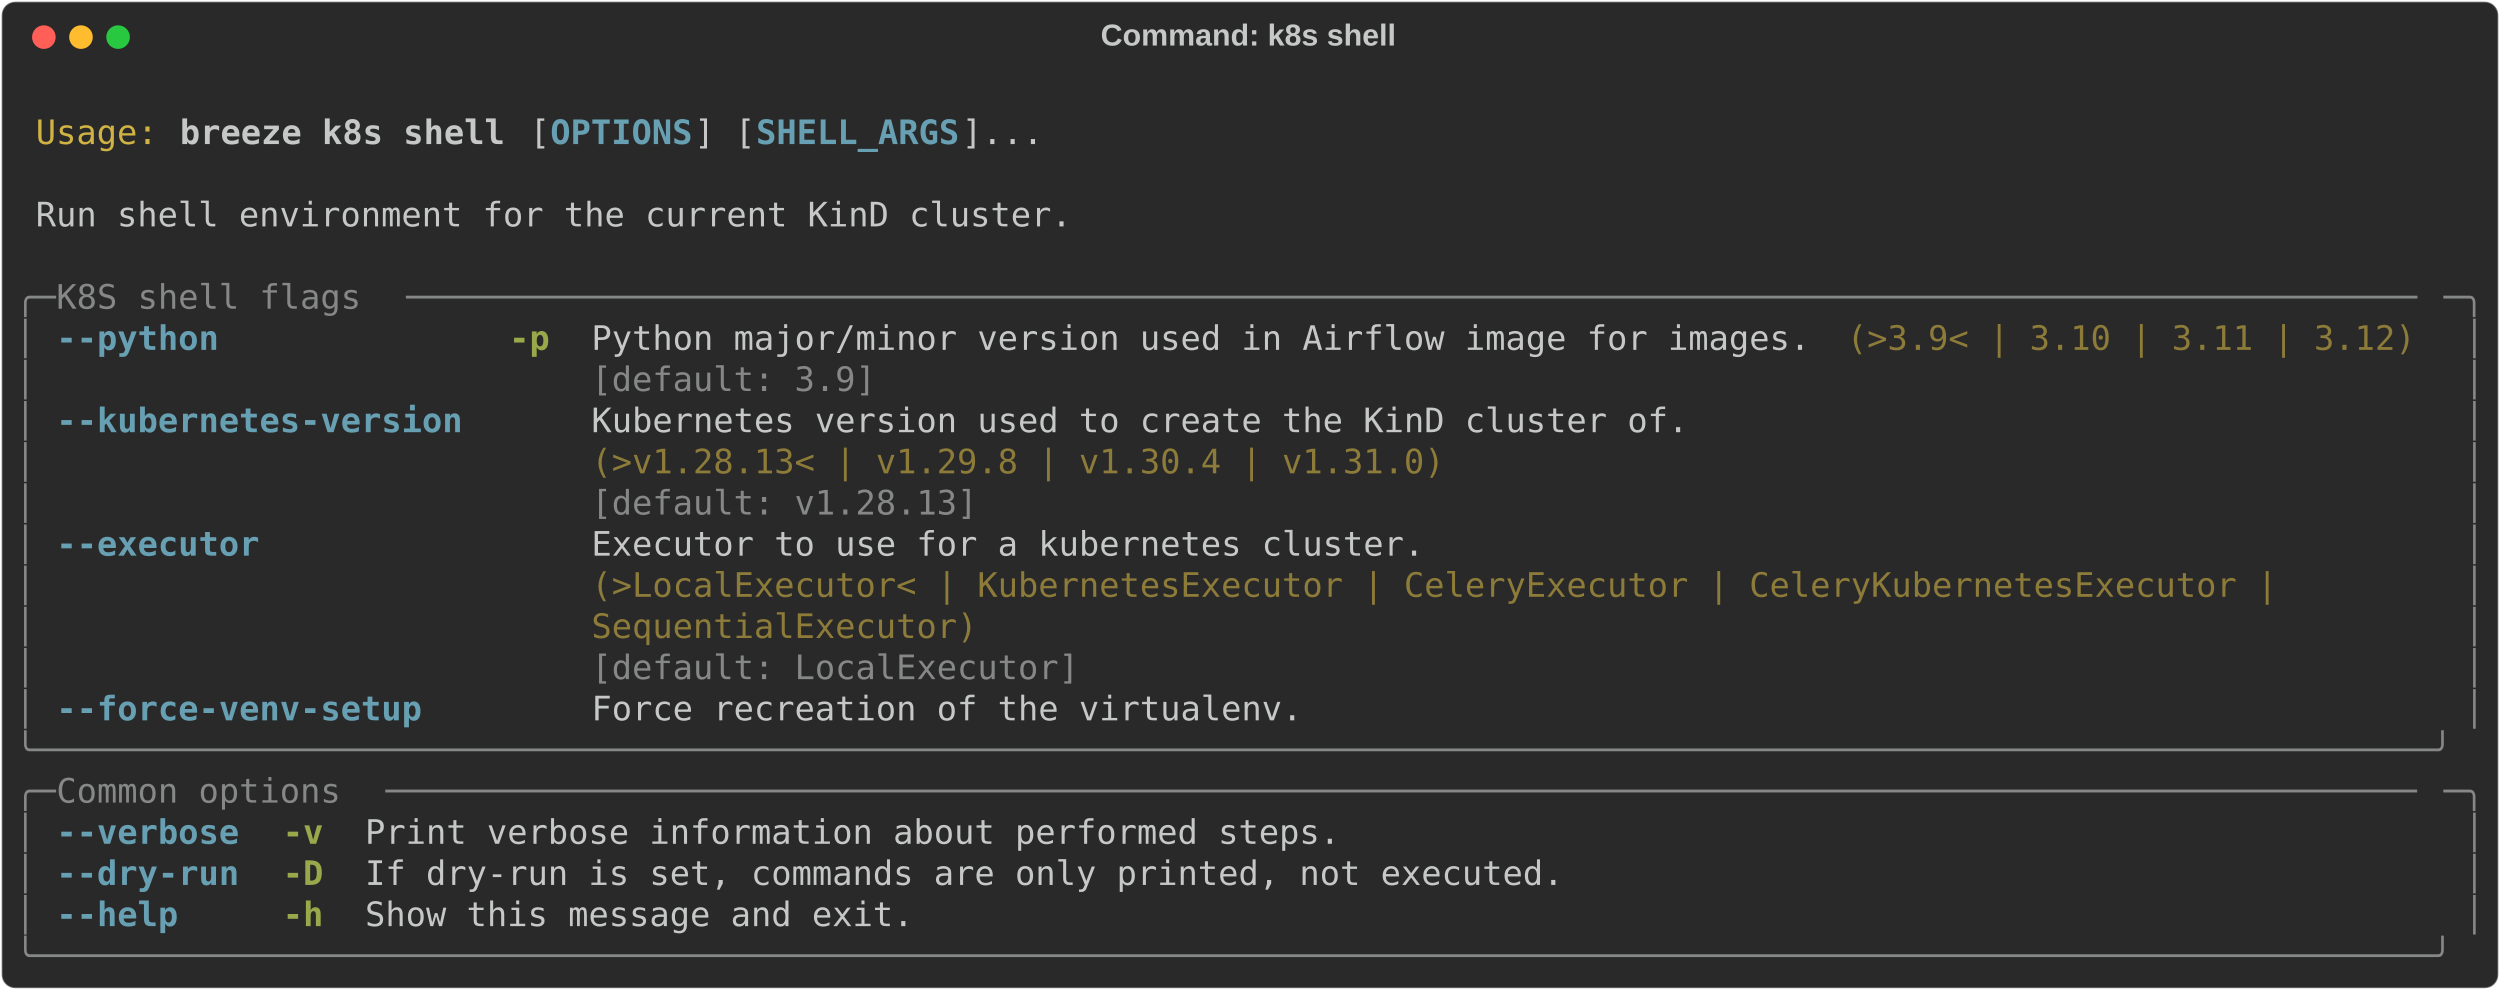
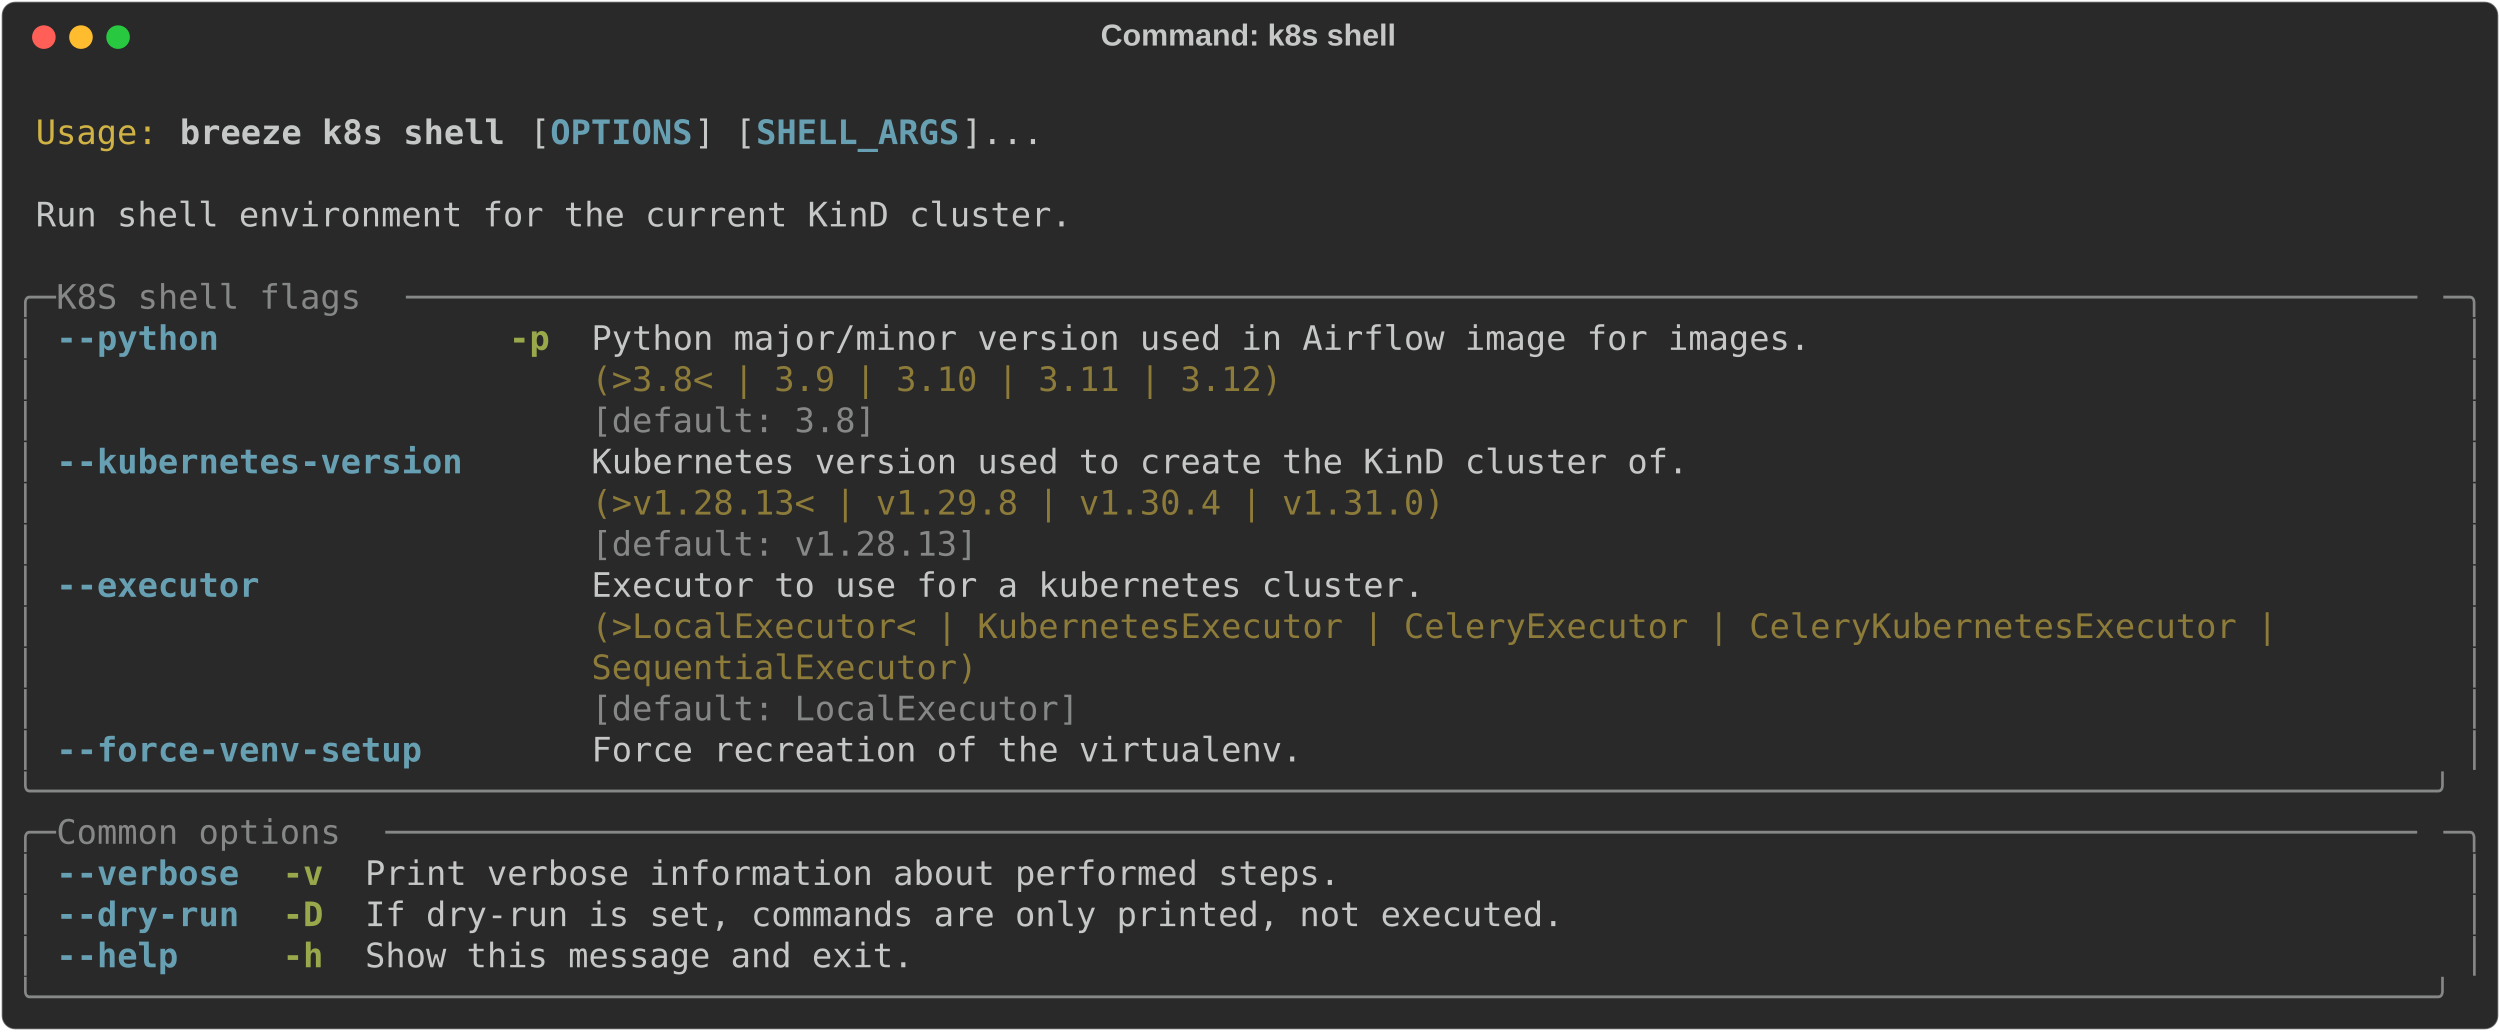
- <svg xmlns="http://www.w3.org/2000/svg" class="rich-terminal" viewBox="0 0 1482 586.8">
+ <svg xmlns="http://www.w3.org/2000/svg" class="rich-terminal" viewBox="0 0 1482 611.2">
  <style>

    @font-face {
        font-family: "Fira Code";
        src: local("FiraCode-Regular"),
                url("https://cdnjs.cloudflare.com/ajax/libs/firacode/6.2.0/woff2/FiraCode-Regular.woff2") format("woff2"),
                url("https://cdnjs.cloudflare.com/ajax/libs/firacode/6.2.0/woff/FiraCode-Regular.woff") format("woff");
        font-style: normal;
        font-weight: 400;
    }
    @font-face {
        font-family: "Fira Code";
        src: local("FiraCode-Bold"),
                url("https://cdnjs.cloudflare.com/ajax/libs/firacode/6.2.0/woff2/FiraCode-Bold.woff2") format("woff2"),
                url("https://cdnjs.cloudflare.com/ajax/libs/firacode/6.2.0/woff/FiraCode-Bold.woff") format("woff");
        font-style: bold;
        font-weight: 700;
    }

    .breeze-k8s-shell-matrix {
        font-family: Fira Code, monospace;
        font-size: 20px;
        line-height: 24.4px;
        font-variant-east-asian: full-width;
    }

    .breeze-k8s-shell-title {
        font-size: 18px;
        font-weight: bold;
        font-family: arial;
    }

    .breeze-k8s-shell-r1 { fill: #c5c8c6 }
.breeze-k8s-shell-r2 { fill: #d0b344 }
.breeze-k8s-shell-r3 { fill: #c5c8c6;font-weight: bold }
.breeze-k8s-shell-r4 { fill: #68a0b3;font-weight: bold }
.breeze-k8s-shell-r5 { fill: #868887 }
.breeze-k8s-shell-r6 { fill: #98a84b;font-weight: bold }
.breeze-k8s-shell-r7 { fill: #8d7b39 }
    </style>
  <defs>
    <clipPath id="breeze-k8s-shell-clip-terminal">
-       <rect x="0" y="0" width="1463.0" height="535.8" />
+       <rect x="0" y="0" width="1463.0" height="560.2" />
    </clipPath>
    <clipPath id="breeze-k8s-shell-line-0">
      <rect x="0" y="1.5" width="1464" height="24.65" />
    </clipPath>
    <clipPath id="breeze-k8s-shell-line-1">
      <rect x="0" y="25.9" width="1464" height="24.65" />
    </clipPath>
    <clipPath id="breeze-k8s-shell-line-2">
      <rect x="0" y="50.3" width="1464" height="24.65" />
    </clipPath>
    <clipPath id="breeze-k8s-shell-line-3">
      <rect x="0" y="74.7" width="1464" height="24.65" />
    </clipPath>
    <clipPath id="breeze-k8s-shell-line-4">
      <rect x="0" y="99.1" width="1464" height="24.65" />
    </clipPath>
    <clipPath id="breeze-k8s-shell-line-5">
      <rect x="0" y="123.5" width="1464" height="24.65" />
    </clipPath>
    <clipPath id="breeze-k8s-shell-line-6">
      <rect x="0" y="147.9" width="1464" height="24.65" />
    </clipPath>
    <clipPath id="breeze-k8s-shell-line-7">
      <rect x="0" y="172.3" width="1464" height="24.65" />
    </clipPath>
    <clipPath id="breeze-k8s-shell-line-8">
      <rect x="0" y="196.7" width="1464" height="24.65" />
    </clipPath>
    <clipPath id="breeze-k8s-shell-line-9">
      <rect x="0" y="221.1" width="1464" height="24.65" />
    </clipPath>
    <clipPath id="breeze-k8s-shell-line-10">
      <rect x="0" y="245.5" width="1464" height="24.65" />
    </clipPath>
    <clipPath id="breeze-k8s-shell-line-11">
      <rect x="0" y="269.9" width="1464" height="24.65" />
    </clipPath>
    <clipPath id="breeze-k8s-shell-line-12">
      <rect x="0" y="294.3" width="1464" height="24.65" />
    </clipPath>
    <clipPath id="breeze-k8s-shell-line-13">
      <rect x="0" y="318.7" width="1464" height="24.65" />
    </clipPath>
    <clipPath id="breeze-k8s-shell-line-14">
      <rect x="0" y="343.1" width="1464" height="24.65" />
    </clipPath>
    <clipPath id="breeze-k8s-shell-line-15">
      <rect x="0" y="367.5" width="1464" height="24.65" />
    </clipPath>
    <clipPath id="breeze-k8s-shell-line-16">
      <rect x="0" y="391.9" width="1464" height="24.65" />
    </clipPath>
    <clipPath id="breeze-k8s-shell-line-17">
      <rect x="0" y="416.3" width="1464" height="24.65" />
    </clipPath>
    <clipPath id="breeze-k8s-shell-line-18">
      <rect x="0" y="440.7" width="1464" height="24.65" />
    </clipPath>
    <clipPath id="breeze-k8s-shell-line-19">
      <rect x="0" y="465.1" width="1464" height="24.65" />
    </clipPath>
    <clipPath id="breeze-k8s-shell-line-20">
      <rect x="0" y="489.5" width="1464" height="24.65" />
    </clipPath>
+     <clipPath id="breeze-k8s-shell-line-21">
+       <rect x="0" y="513.9" width="1464" height="24.65" />
+     </clipPath>
  </defs>
-   <rect fill="#292929" stroke="rgba(255,255,255,0.35)" stroke-width="1" x="1" y="1" width="1480" height="584.8" rx="8" />
+   <rect fill="#292929" stroke="rgba(255,255,255,0.35)" stroke-width="1" x="1" y="1" width="1480" height="609.2" rx="8" />
  <text class="breeze-k8s-shell-title" fill="#c5c8c6" text-anchor="middle" x="740" y="27">Command: k8s shell</text>
  <g transform="translate(26,22)">
    <circle cx="0" cy="0" r="7" fill="#ff5f57" />
    <circle cx="22" cy="0" r="7" fill="#febc2e" />
    <circle cx="44" cy="0" r="7" fill="#28c840" />
  </g>
  <g transform="translate(9, 41)" clip-path="url(#breeze-k8s-shell-clip-terminal)">
    <g class="breeze-k8s-shell-matrix">
      <text class="breeze-k8s-shell-r1" x="1464" y="20" textLength="12.2" clip-path="url(#breeze-k8s-shell-line-0)">
</text>
      <text class="breeze-k8s-shell-r2" x="12.2" y="44.4" textLength="73.2" clip-path="url(#breeze-k8s-shell-line-1)">Usage:</text>
      <text class="breeze-k8s-shell-r3" x="97.6" y="44.4" textLength="195.2" clip-path="url(#breeze-k8s-shell-line-1)">breeze k8s shell</text>
      <text class="breeze-k8s-shell-r1" x="305" y="44.4" textLength="12.2" clip-path="url(#breeze-k8s-shell-line-1)">[</text>
      <text class="breeze-k8s-shell-r4" x="317.2" y="44.4" textLength="85.4" clip-path="url(#breeze-k8s-shell-line-1)">OPTIONS</text>
      <text class="breeze-k8s-shell-r1" x="402.6" y="44.4" textLength="36.6" clip-path="url(#breeze-k8s-shell-line-1)">] [</text>
      <text class="breeze-k8s-shell-r4" x="439.2" y="44.4" textLength="122" clip-path="url(#breeze-k8s-shell-line-1)">SHELL_ARGS</text>
      <text class="breeze-k8s-shell-r1" x="561.2" y="44.4" textLength="48.8" clip-path="url(#breeze-k8s-shell-line-1)">]...</text>
      <text class="breeze-k8s-shell-r1" x="1464" y="44.4" textLength="12.2" clip-path="url(#breeze-k8s-shell-line-1)">
</text>
      <text class="breeze-k8s-shell-r1" x="1464" y="68.8" textLength="12.2" clip-path="url(#breeze-k8s-shell-line-2)">
</text>
      <text class="breeze-k8s-shell-r1" x="12.2" y="93.2" textLength="622.2" clip-path="url(#breeze-k8s-shell-line-3)">Run shell environment for the current KinD cluster.</text>
      <text class="breeze-k8s-shell-r1" x="1464" y="93.2" textLength="12.2" clip-path="url(#breeze-k8s-shell-line-3)">
</text>
      <text class="breeze-k8s-shell-r1" x="1464" y="117.6" textLength="12.2" clip-path="url(#breeze-k8s-shell-line-4)">
</text>
      <text class="breeze-k8s-shell-r5" x="0" y="142" textLength="24.4" clip-path="url(#breeze-k8s-shell-line-5)">╭─</text>
      <text class="breeze-k8s-shell-r5" x="24.4" y="142" textLength="207.4" clip-path="url(#breeze-k8s-shell-line-5)"> K8S shell flags </text>
      <text class="breeze-k8s-shell-r5" x="231.8" y="142" textLength="1207.8" clip-path="url(#breeze-k8s-shell-line-5)">───────────────────────────────────────────────────────────────────────────────────────────────────</text>
      <text class="breeze-k8s-shell-r5" x="1439.6" y="142" textLength="24.4" clip-path="url(#breeze-k8s-shell-line-5)">─╮</text>
      <text class="breeze-k8s-shell-r1" x="1464" y="142" textLength="12.2" clip-path="url(#breeze-k8s-shell-line-5)">
</text>
      <text class="breeze-k8s-shell-r5" x="0" y="166.4" textLength="12.2" clip-path="url(#breeze-k8s-shell-line-6)">│</text>
      <text class="breeze-k8s-shell-r4" x="24.4" y="166.4" textLength="97.6" clip-path="url(#breeze-k8s-shell-line-6)">--python</text>
      <text class="breeze-k8s-shell-r6" x="292.8" y="166.4" textLength="24.4" clip-path="url(#breeze-k8s-shell-line-6)">-p</text>
      <text class="breeze-k8s-shell-r1" x="341.6" y="166.4" textLength="732" clip-path="url(#breeze-k8s-shell-line-6)">Python major/minor version used in Airflow image for images.</text>
-       <text class="breeze-k8s-shell-r7" x="1085.8" y="166.4" textLength="341.6" clip-path="url(#breeze-k8s-shell-line-6)">(&gt;3.9&lt; | 3.10 | 3.11 | 3.12)</text>
      <text class="breeze-k8s-shell-r5" x="1451.8" y="166.4" textLength="12.2" clip-path="url(#breeze-k8s-shell-line-6)">│</text>
      <text class="breeze-k8s-shell-r1" x="1464" y="166.4" textLength="12.2" clip-path="url(#breeze-k8s-shell-line-6)">
</text>
      <text class="breeze-k8s-shell-r5" x="0" y="190.8" textLength="12.2" clip-path="url(#breeze-k8s-shell-line-7)">│</text>
-       <text class="breeze-k8s-shell-r5" x="341.6" y="190.8" textLength="732" clip-path="url(#breeze-k8s-shell-line-7)">[default: 3.9]                                              </text>
+       <text class="breeze-k8s-shell-r7" x="341.6" y="190.8" textLength="732" clip-path="url(#breeze-k8s-shell-line-7)">(&gt;3.8&lt; | 3.9 | 3.10 | 3.11 | 3.12)                          </text>
      <text class="breeze-k8s-shell-r5" x="1451.8" y="190.8" textLength="12.2" clip-path="url(#breeze-k8s-shell-line-7)">│</text>
      <text class="breeze-k8s-shell-r1" x="1464" y="190.8" textLength="12.2" clip-path="url(#breeze-k8s-shell-line-7)">
</text>
      <text class="breeze-k8s-shell-r5" x="0" y="215.2" textLength="12.2" clip-path="url(#breeze-k8s-shell-line-8)">│</text>
-       <text class="breeze-k8s-shell-r4" x="24.4" y="215.2" textLength="244" clip-path="url(#breeze-k8s-shell-line-8)">--kubernetes-version</text>
-       <text class="breeze-k8s-shell-r1" x="341.6" y="215.2" textLength="658.8" clip-path="url(#breeze-k8s-shell-line-8)">Kubernetes version used to create the KinD cluster of.</text>
+       <text class="breeze-k8s-shell-r5" x="341.6" y="215.2" textLength="732" clip-path="url(#breeze-k8s-shell-line-8)">[default: 3.8]                                              </text>
      <text class="breeze-k8s-shell-r5" x="1451.8" y="215.2" textLength="12.2" clip-path="url(#breeze-k8s-shell-line-8)">│</text>
      <text class="breeze-k8s-shell-r1" x="1464" y="215.2" textLength="12.2" clip-path="url(#breeze-k8s-shell-line-8)">
</text>
      <text class="breeze-k8s-shell-r5" x="0" y="239.6" textLength="12.2" clip-path="url(#breeze-k8s-shell-line-9)">│</text>
-       <text class="breeze-k8s-shell-r7" x="341.6" y="239.6" textLength="658.8" clip-path="url(#breeze-k8s-shell-line-9)">(&gt;v1.28.13&lt; | v1.29.8 | v1.30.4 | v1.31.0)            </text>
+       <text class="breeze-k8s-shell-r4" x="24.4" y="239.6" textLength="244" clip-path="url(#breeze-k8s-shell-line-9)">--kubernetes-version</text>
+       <text class="breeze-k8s-shell-r1" x="341.6" y="239.6" textLength="658.8" clip-path="url(#breeze-k8s-shell-line-9)">Kubernetes version used to create the KinD cluster of.</text>
      <text class="breeze-k8s-shell-r5" x="1451.8" y="239.6" textLength="12.2" clip-path="url(#breeze-k8s-shell-line-9)">│</text>
      <text class="breeze-k8s-shell-r1" x="1464" y="239.6" textLength="12.2" clip-path="url(#breeze-k8s-shell-line-9)">
</text>
      <text class="breeze-k8s-shell-r5" x="0" y="264" textLength="12.2" clip-path="url(#breeze-k8s-shell-line-10)">│</text>
-       <text class="breeze-k8s-shell-r5" x="341.6" y="264" textLength="658.8" clip-path="url(#breeze-k8s-shell-line-10)">[default: v1.28.13]                                   </text>
+       <text class="breeze-k8s-shell-r7" x="341.6" y="264" textLength="658.8" clip-path="url(#breeze-k8s-shell-line-10)">(&gt;v1.28.13&lt; | v1.29.8 | v1.30.4 | v1.31.0)            </text>
      <text class="breeze-k8s-shell-r5" x="1451.8" y="264" textLength="12.2" clip-path="url(#breeze-k8s-shell-line-10)">│</text>
      <text class="breeze-k8s-shell-r1" x="1464" y="264" textLength="12.2" clip-path="url(#breeze-k8s-shell-line-10)">
</text>
      <text class="breeze-k8s-shell-r5" x="0" y="288.4" textLength="12.2" clip-path="url(#breeze-k8s-shell-line-11)">│</text>
-       <text class="breeze-k8s-shell-r4" x="24.4" y="288.4" textLength="122" clip-path="url(#breeze-k8s-shell-line-11)">--executor</text>
-       <text class="breeze-k8s-shell-r1" x="341.6" y="288.4" textLength="1098" clip-path="url(#breeze-k8s-shell-line-11)">Executor to use for a kubernetes cluster.                                                 </text>
+       <text class="breeze-k8s-shell-r5" x="341.6" y="288.4" textLength="658.8" clip-path="url(#breeze-k8s-shell-line-11)">[default: v1.28.13]                                   </text>
      <text class="breeze-k8s-shell-r5" x="1451.8" y="288.4" textLength="12.2" clip-path="url(#breeze-k8s-shell-line-11)">│</text>
      <text class="breeze-k8s-shell-r1" x="1464" y="288.4" textLength="12.2" clip-path="url(#breeze-k8s-shell-line-11)">
</text>
      <text class="breeze-k8s-shell-r5" x="0" y="312.8" textLength="12.2" clip-path="url(#breeze-k8s-shell-line-12)">│</text>
-       <text class="breeze-k8s-shell-r7" x="341.6" y="312.8" textLength="1098" clip-path="url(#breeze-k8s-shell-line-12)">(&gt;LocalExecutor&lt; | KubernetesExecutor | CeleryExecutor | CeleryKubernetesExecutor |       </text>
+       <text class="breeze-k8s-shell-r4" x="24.4" y="312.8" textLength="122" clip-path="url(#breeze-k8s-shell-line-12)">--executor</text>
+       <text class="breeze-k8s-shell-r1" x="341.6" y="312.8" textLength="1098" clip-path="url(#breeze-k8s-shell-line-12)">Executor to use for a kubernetes cluster.                                                 </text>
      <text class="breeze-k8s-shell-r5" x="1451.8" y="312.8" textLength="12.2" clip-path="url(#breeze-k8s-shell-line-12)">│</text>
      <text class="breeze-k8s-shell-r1" x="1464" y="312.8" textLength="12.2" clip-path="url(#breeze-k8s-shell-line-12)">
</text>
      <text class="breeze-k8s-shell-r5" x="0" y="337.2" textLength="12.2" clip-path="url(#breeze-k8s-shell-line-13)">│</text>
-       <text class="breeze-k8s-shell-r7" x="341.6" y="337.2" textLength="1098" clip-path="url(#breeze-k8s-shell-line-13)">SequentialExecutor)                                                                       </text>
+       <text class="breeze-k8s-shell-r7" x="341.6" y="337.2" textLength="1098" clip-path="url(#breeze-k8s-shell-line-13)">(&gt;LocalExecutor&lt; | KubernetesExecutor | CeleryExecutor | CeleryKubernetesExecutor |       </text>
      <text class="breeze-k8s-shell-r5" x="1451.8" y="337.2" textLength="12.2" clip-path="url(#breeze-k8s-shell-line-13)">│</text>
      <text class="breeze-k8s-shell-r1" x="1464" y="337.2" textLength="12.2" clip-path="url(#breeze-k8s-shell-line-13)">
</text>
      <text class="breeze-k8s-shell-r5" x="0" y="361.6" textLength="12.2" clip-path="url(#breeze-k8s-shell-line-14)">│</text>
-       <text class="breeze-k8s-shell-r5" x="341.6" y="361.6" textLength="1098" clip-path="url(#breeze-k8s-shell-line-14)">[default: LocalExecutor]                                                                  </text>
+       <text class="breeze-k8s-shell-r7" x="341.6" y="361.6" textLength="1098" clip-path="url(#breeze-k8s-shell-line-14)">SequentialExecutor)                                                                       </text>
      <text class="breeze-k8s-shell-r5" x="1451.8" y="361.6" textLength="12.2" clip-path="url(#breeze-k8s-shell-line-14)">│</text>
      <text class="breeze-k8s-shell-r1" x="1464" y="361.6" textLength="12.2" clip-path="url(#breeze-k8s-shell-line-14)">
</text>
      <text class="breeze-k8s-shell-r5" x="0" y="386" textLength="12.2" clip-path="url(#breeze-k8s-shell-line-15)">│</text>
-       <text class="breeze-k8s-shell-r4" x="24.4" y="386" textLength="219.6" clip-path="url(#breeze-k8s-shell-line-15)">--force-venv-setup</text>
-       <text class="breeze-k8s-shell-r1" x="341.6" y="386" textLength="427" clip-path="url(#breeze-k8s-shell-line-15)">Force recreation of the virtualenv.</text>
+       <text class="breeze-k8s-shell-r5" x="341.6" y="386" textLength="1098" clip-path="url(#breeze-k8s-shell-line-15)">[default: LocalExecutor]                                                                  </text>
      <text class="breeze-k8s-shell-r5" x="1451.8" y="386" textLength="12.2" clip-path="url(#breeze-k8s-shell-line-15)">│</text>
      <text class="breeze-k8s-shell-r1" x="1464" y="386" textLength="12.2" clip-path="url(#breeze-k8s-shell-line-15)">
</text>
-       <text class="breeze-k8s-shell-r5" x="0" y="410.4" textLength="1464" clip-path="url(#breeze-k8s-shell-line-16)">╰──────────────────────────────────────────────────────────────────────────────────────────────────────────────────────╯</text>
+       <text class="breeze-k8s-shell-r5" x="0" y="410.4" textLength="12.2" clip-path="url(#breeze-k8s-shell-line-16)">│</text>
+       <text class="breeze-k8s-shell-r4" x="24.4" y="410.4" textLength="219.6" clip-path="url(#breeze-k8s-shell-line-16)">--force-venv-setup</text>
+       <text class="breeze-k8s-shell-r1" x="341.6" y="410.4" textLength="427" clip-path="url(#breeze-k8s-shell-line-16)">Force recreation of the virtualenv.</text>
+       <text class="breeze-k8s-shell-r5" x="1451.8" y="410.4" textLength="12.2" clip-path="url(#breeze-k8s-shell-line-16)">│</text>
      <text class="breeze-k8s-shell-r1" x="1464" y="410.4" textLength="12.2" clip-path="url(#breeze-k8s-shell-line-16)">
</text>
-       <text class="breeze-k8s-shell-r5" x="0" y="434.8" textLength="24.4" clip-path="url(#breeze-k8s-shell-line-17)">╭─</text>
-       <text class="breeze-k8s-shell-r5" x="24.4" y="434.8" textLength="195.2" clip-path="url(#breeze-k8s-shell-line-17)"> Common options </text>
-       <text class="breeze-k8s-shell-r5" x="219.6" y="434.8" textLength="1220" clip-path="url(#breeze-k8s-shell-line-17)">────────────────────────────────────────────────────────────────────────────────────────────────────</text>
-       <text class="breeze-k8s-shell-r5" x="1439.6" y="434.8" textLength="24.4" clip-path="url(#breeze-k8s-shell-line-17)">─╮</text>
+       <text class="breeze-k8s-shell-r5" x="0" y="434.8" textLength="1464" clip-path="url(#breeze-k8s-shell-line-17)">╰──────────────────────────────────────────────────────────────────────────────────────────────────────────────────────╯</text>
      <text class="breeze-k8s-shell-r1" x="1464" y="434.8" textLength="12.2" clip-path="url(#breeze-k8s-shell-line-17)">
</text>
-       <text class="breeze-k8s-shell-r5" x="0" y="459.2" textLength="12.2" clip-path="url(#breeze-k8s-shell-line-18)">│</text>
-       <text class="breeze-k8s-shell-r4" x="24.4" y="459.2" textLength="109.8" clip-path="url(#breeze-k8s-shell-line-18)">--verbose</text>
-       <text class="breeze-k8s-shell-r6" x="158.6" y="459.2" textLength="24.4" clip-path="url(#breeze-k8s-shell-line-18)">-v</text>
-       <text class="breeze-k8s-shell-r1" x="207.4" y="459.2" textLength="585.6" clip-path="url(#breeze-k8s-shell-line-18)">Print verbose information about performed steps.</text>
-       <text class="breeze-k8s-shell-r5" x="1451.8" y="459.2" textLength="12.2" clip-path="url(#breeze-k8s-shell-line-18)">│</text>
+       <text class="breeze-k8s-shell-r5" x="0" y="459.2" textLength="24.4" clip-path="url(#breeze-k8s-shell-line-18)">╭─</text>
+       <text class="breeze-k8s-shell-r5" x="24.4" y="459.2" textLength="195.2" clip-path="url(#breeze-k8s-shell-line-18)"> Common options </text>
+       <text class="breeze-k8s-shell-r5" x="219.6" y="459.2" textLength="1220" clip-path="url(#breeze-k8s-shell-line-18)">────────────────────────────────────────────────────────────────────────────────────────────────────</text>
+       <text class="breeze-k8s-shell-r5" x="1439.6" y="459.2" textLength="24.4" clip-path="url(#breeze-k8s-shell-line-18)">─╮</text>
      <text class="breeze-k8s-shell-r1" x="1464" y="459.2" textLength="12.2" clip-path="url(#breeze-k8s-shell-line-18)">
</text>
      <text class="breeze-k8s-shell-r5" x="0" y="483.6" textLength="12.2" clip-path="url(#breeze-k8s-shell-line-19)">│</text>
-       <text class="breeze-k8s-shell-r4" x="24.4" y="483.6" textLength="109.8" clip-path="url(#breeze-k8s-shell-line-19)">--dry-run</text>
-       <text class="breeze-k8s-shell-r6" x="158.6" y="483.6" textLength="24.4" clip-path="url(#breeze-k8s-shell-line-19)">-D</text>
-       <text class="breeze-k8s-shell-r1" x="207.4" y="483.6" textLength="719.8" clip-path="url(#breeze-k8s-shell-line-19)">If dry-run is set, commands are only printed, not executed.</text>
+       <text class="breeze-k8s-shell-r4" x="24.4" y="483.6" textLength="109.8" clip-path="url(#breeze-k8s-shell-line-19)">--verbose</text>
+       <text class="breeze-k8s-shell-r6" x="158.6" y="483.6" textLength="24.4" clip-path="url(#breeze-k8s-shell-line-19)">-v</text>
+       <text class="breeze-k8s-shell-r1" x="207.4" y="483.6" textLength="585.6" clip-path="url(#breeze-k8s-shell-line-19)">Print verbose information about performed steps.</text>
      <text class="breeze-k8s-shell-r5" x="1451.8" y="483.6" textLength="12.2" clip-path="url(#breeze-k8s-shell-line-19)">│</text>
      <text class="breeze-k8s-shell-r1" x="1464" y="483.6" textLength="12.2" clip-path="url(#breeze-k8s-shell-line-19)">
</text>
      <text class="breeze-k8s-shell-r5" x="0" y="508" textLength="12.2" clip-path="url(#breeze-k8s-shell-line-20)">│</text>
-       <text class="breeze-k8s-shell-r4" x="24.4" y="508" textLength="73.2" clip-path="url(#breeze-k8s-shell-line-20)">--help</text>
-       <text class="breeze-k8s-shell-r6" x="158.6" y="508" textLength="24.4" clip-path="url(#breeze-k8s-shell-line-20)">-h</text>
-       <text class="breeze-k8s-shell-r1" x="207.4" y="508" textLength="329.4" clip-path="url(#breeze-k8s-shell-line-20)">Show this message and exit.</text>
+       <text class="breeze-k8s-shell-r4" x="24.4" y="508" textLength="109.8" clip-path="url(#breeze-k8s-shell-line-20)">--dry-run</text>
+       <text class="breeze-k8s-shell-r6" x="158.6" y="508" textLength="24.4" clip-path="url(#breeze-k8s-shell-line-20)">-D</text>
+       <text class="breeze-k8s-shell-r1" x="207.4" y="508" textLength="719.8" clip-path="url(#breeze-k8s-shell-line-20)">If dry-run is set, commands are only printed, not executed.</text>
      <text class="breeze-k8s-shell-r5" x="1451.8" y="508" textLength="12.2" clip-path="url(#breeze-k8s-shell-line-20)">│</text>
      <text class="breeze-k8s-shell-r1" x="1464" y="508" textLength="12.2" clip-path="url(#breeze-k8s-shell-line-20)">
</text>
-       <text class="breeze-k8s-shell-r5" x="0" y="532.4" textLength="1464" clip-path="url(#breeze-k8s-shell-line-21)">╰──────────────────────────────────────────────────────────────────────────────────────────────────────────────────────╯</text>
+       <text class="breeze-k8s-shell-r5" x="0" y="532.4" textLength="12.2" clip-path="url(#breeze-k8s-shell-line-21)">│</text>
+       <text class="breeze-k8s-shell-r4" x="24.4" y="532.4" textLength="73.2" clip-path="url(#breeze-k8s-shell-line-21)">--help</text>
+       <text class="breeze-k8s-shell-r6" x="158.6" y="532.4" textLength="24.4" clip-path="url(#breeze-k8s-shell-line-21)">-h</text>
+       <text class="breeze-k8s-shell-r1" x="207.4" y="532.4" textLength="329.4" clip-path="url(#breeze-k8s-shell-line-21)">Show this message and exit.</text>
+       <text class="breeze-k8s-shell-r5" x="1451.8" y="532.4" textLength="12.2" clip-path="url(#breeze-k8s-shell-line-21)">│</text>
      <text class="breeze-k8s-shell-r1" x="1464" y="532.4" textLength="12.2" clip-path="url(#breeze-k8s-shell-line-21)">
+ </text>
+       <text class="breeze-k8s-shell-r5" x="0" y="556.8" textLength="1464" clip-path="url(#breeze-k8s-shell-line-22)">╰──────────────────────────────────────────────────────────────────────────────────────────────────────────────────────╯</text>
+       <text class="breeze-k8s-shell-r1" x="1464" y="556.8" textLength="12.2" clip-path="url(#breeze-k8s-shell-line-22)">
</text>
    </g>
  </g>
</svg>
